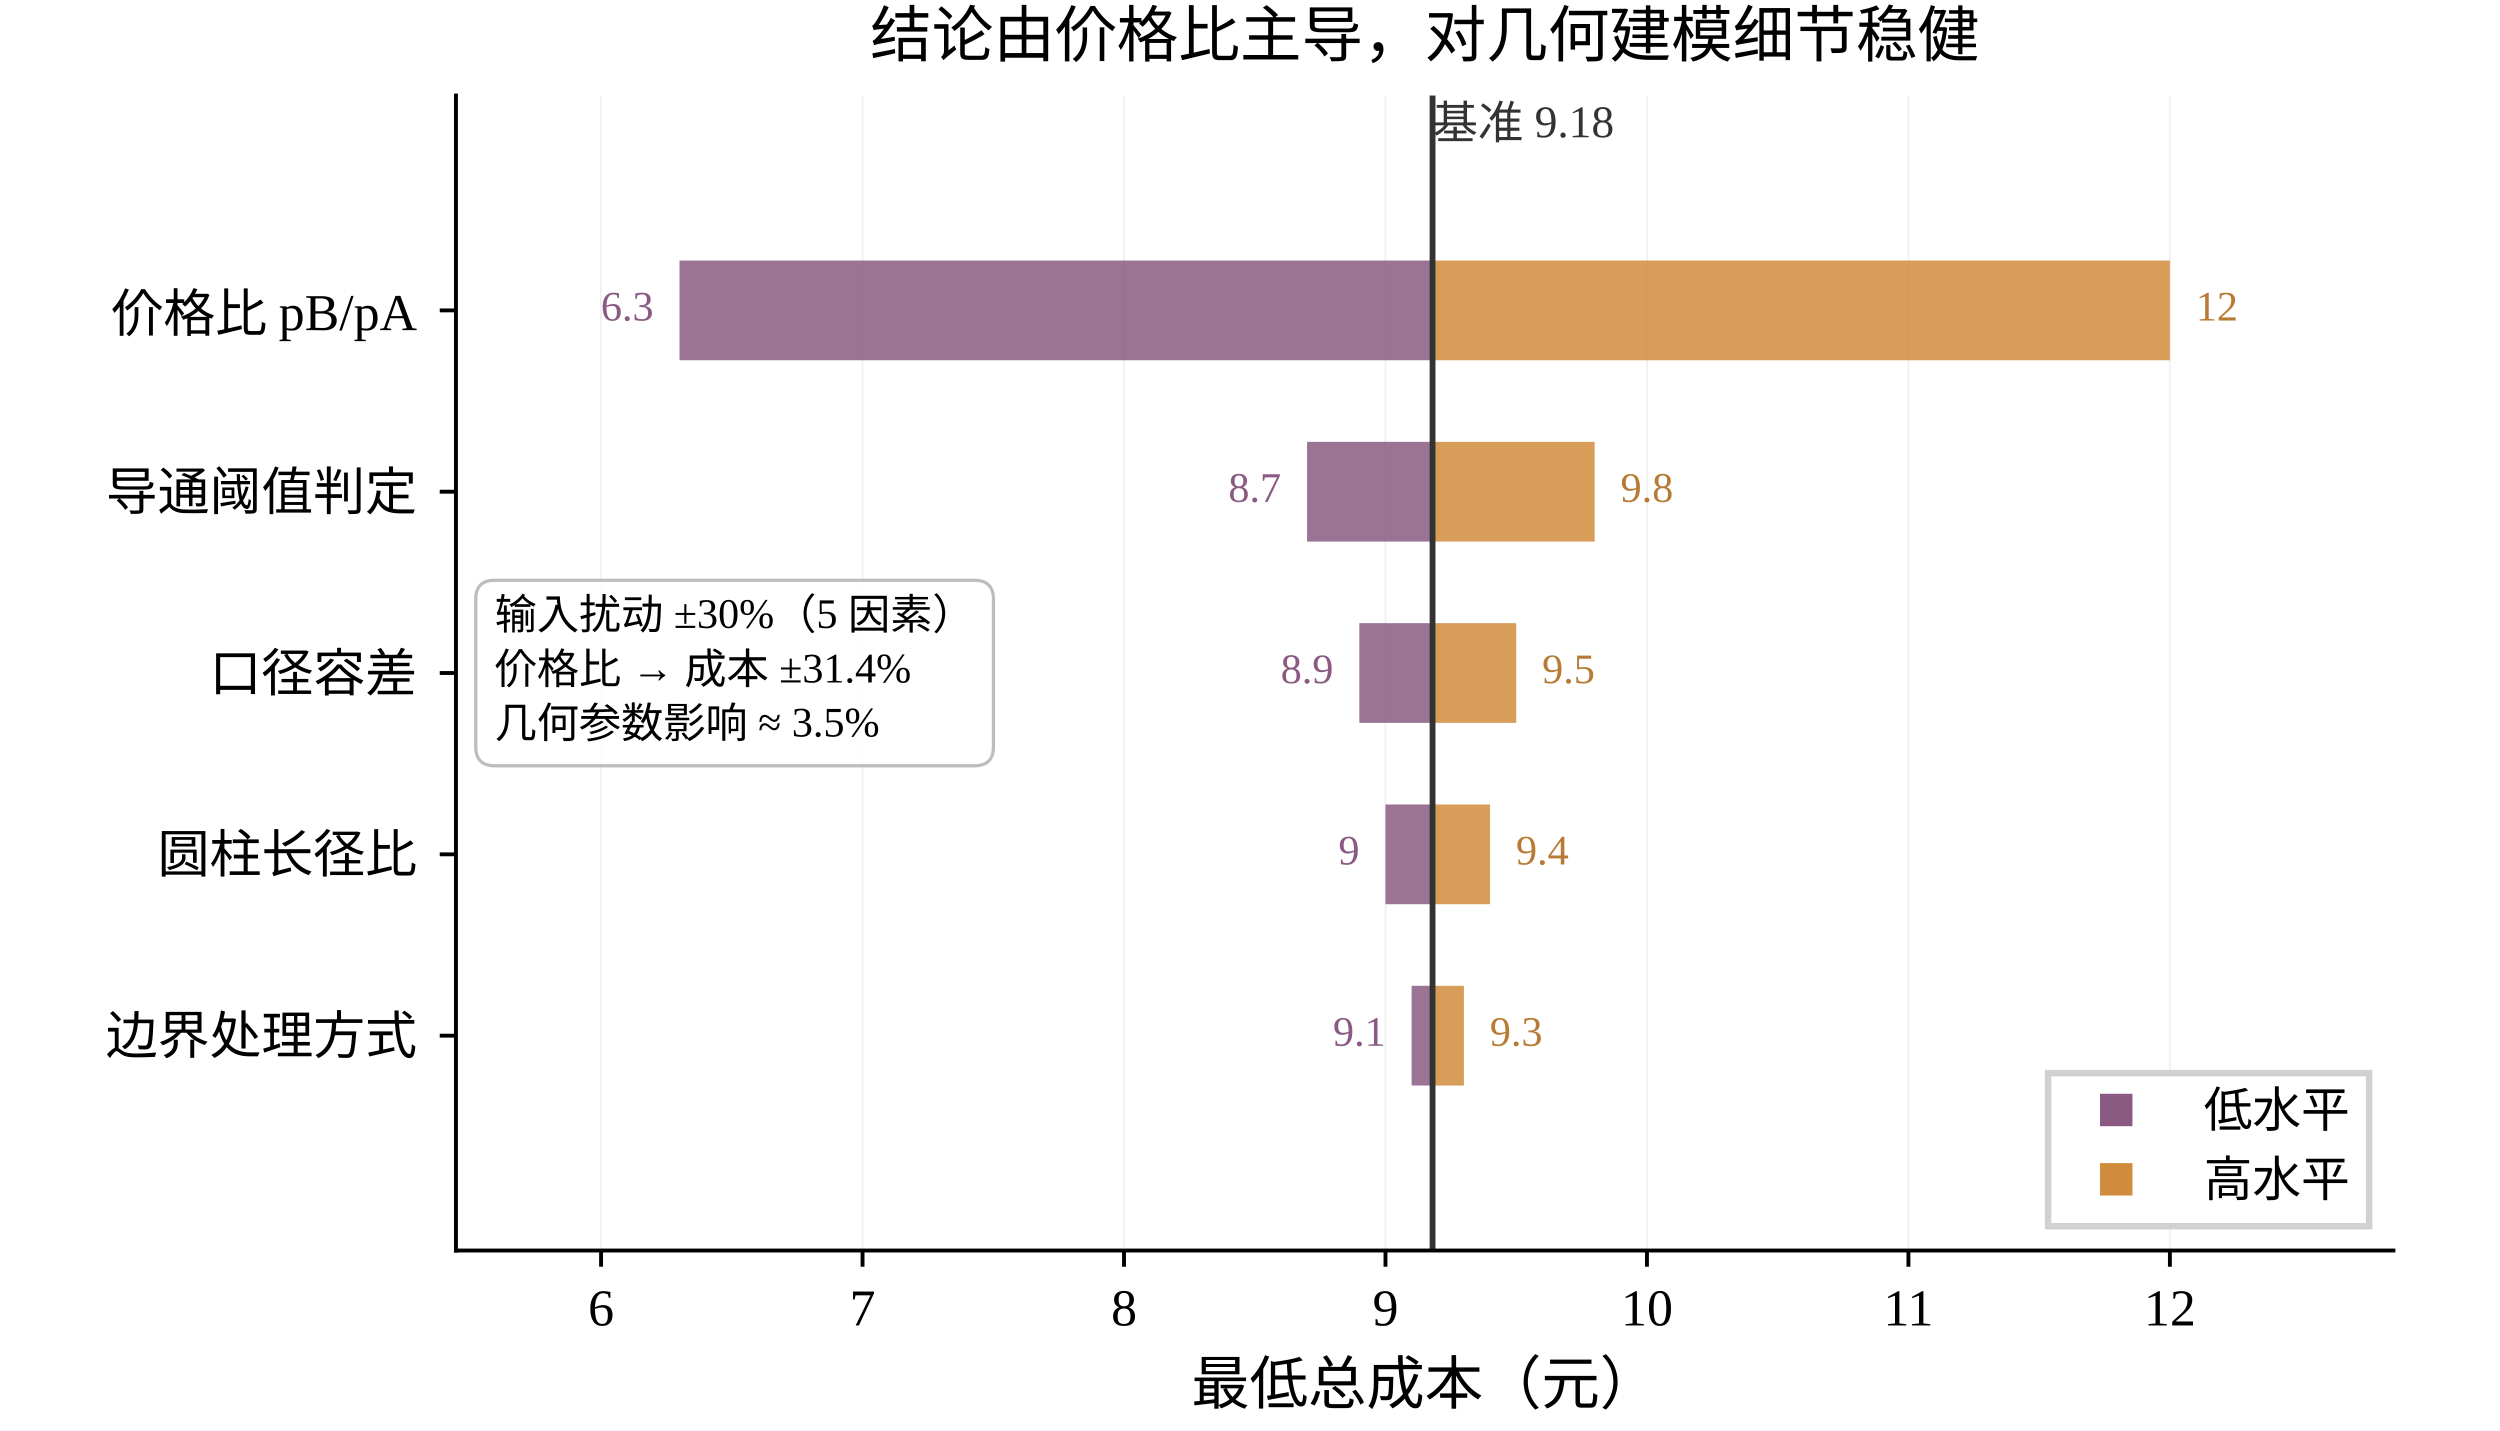
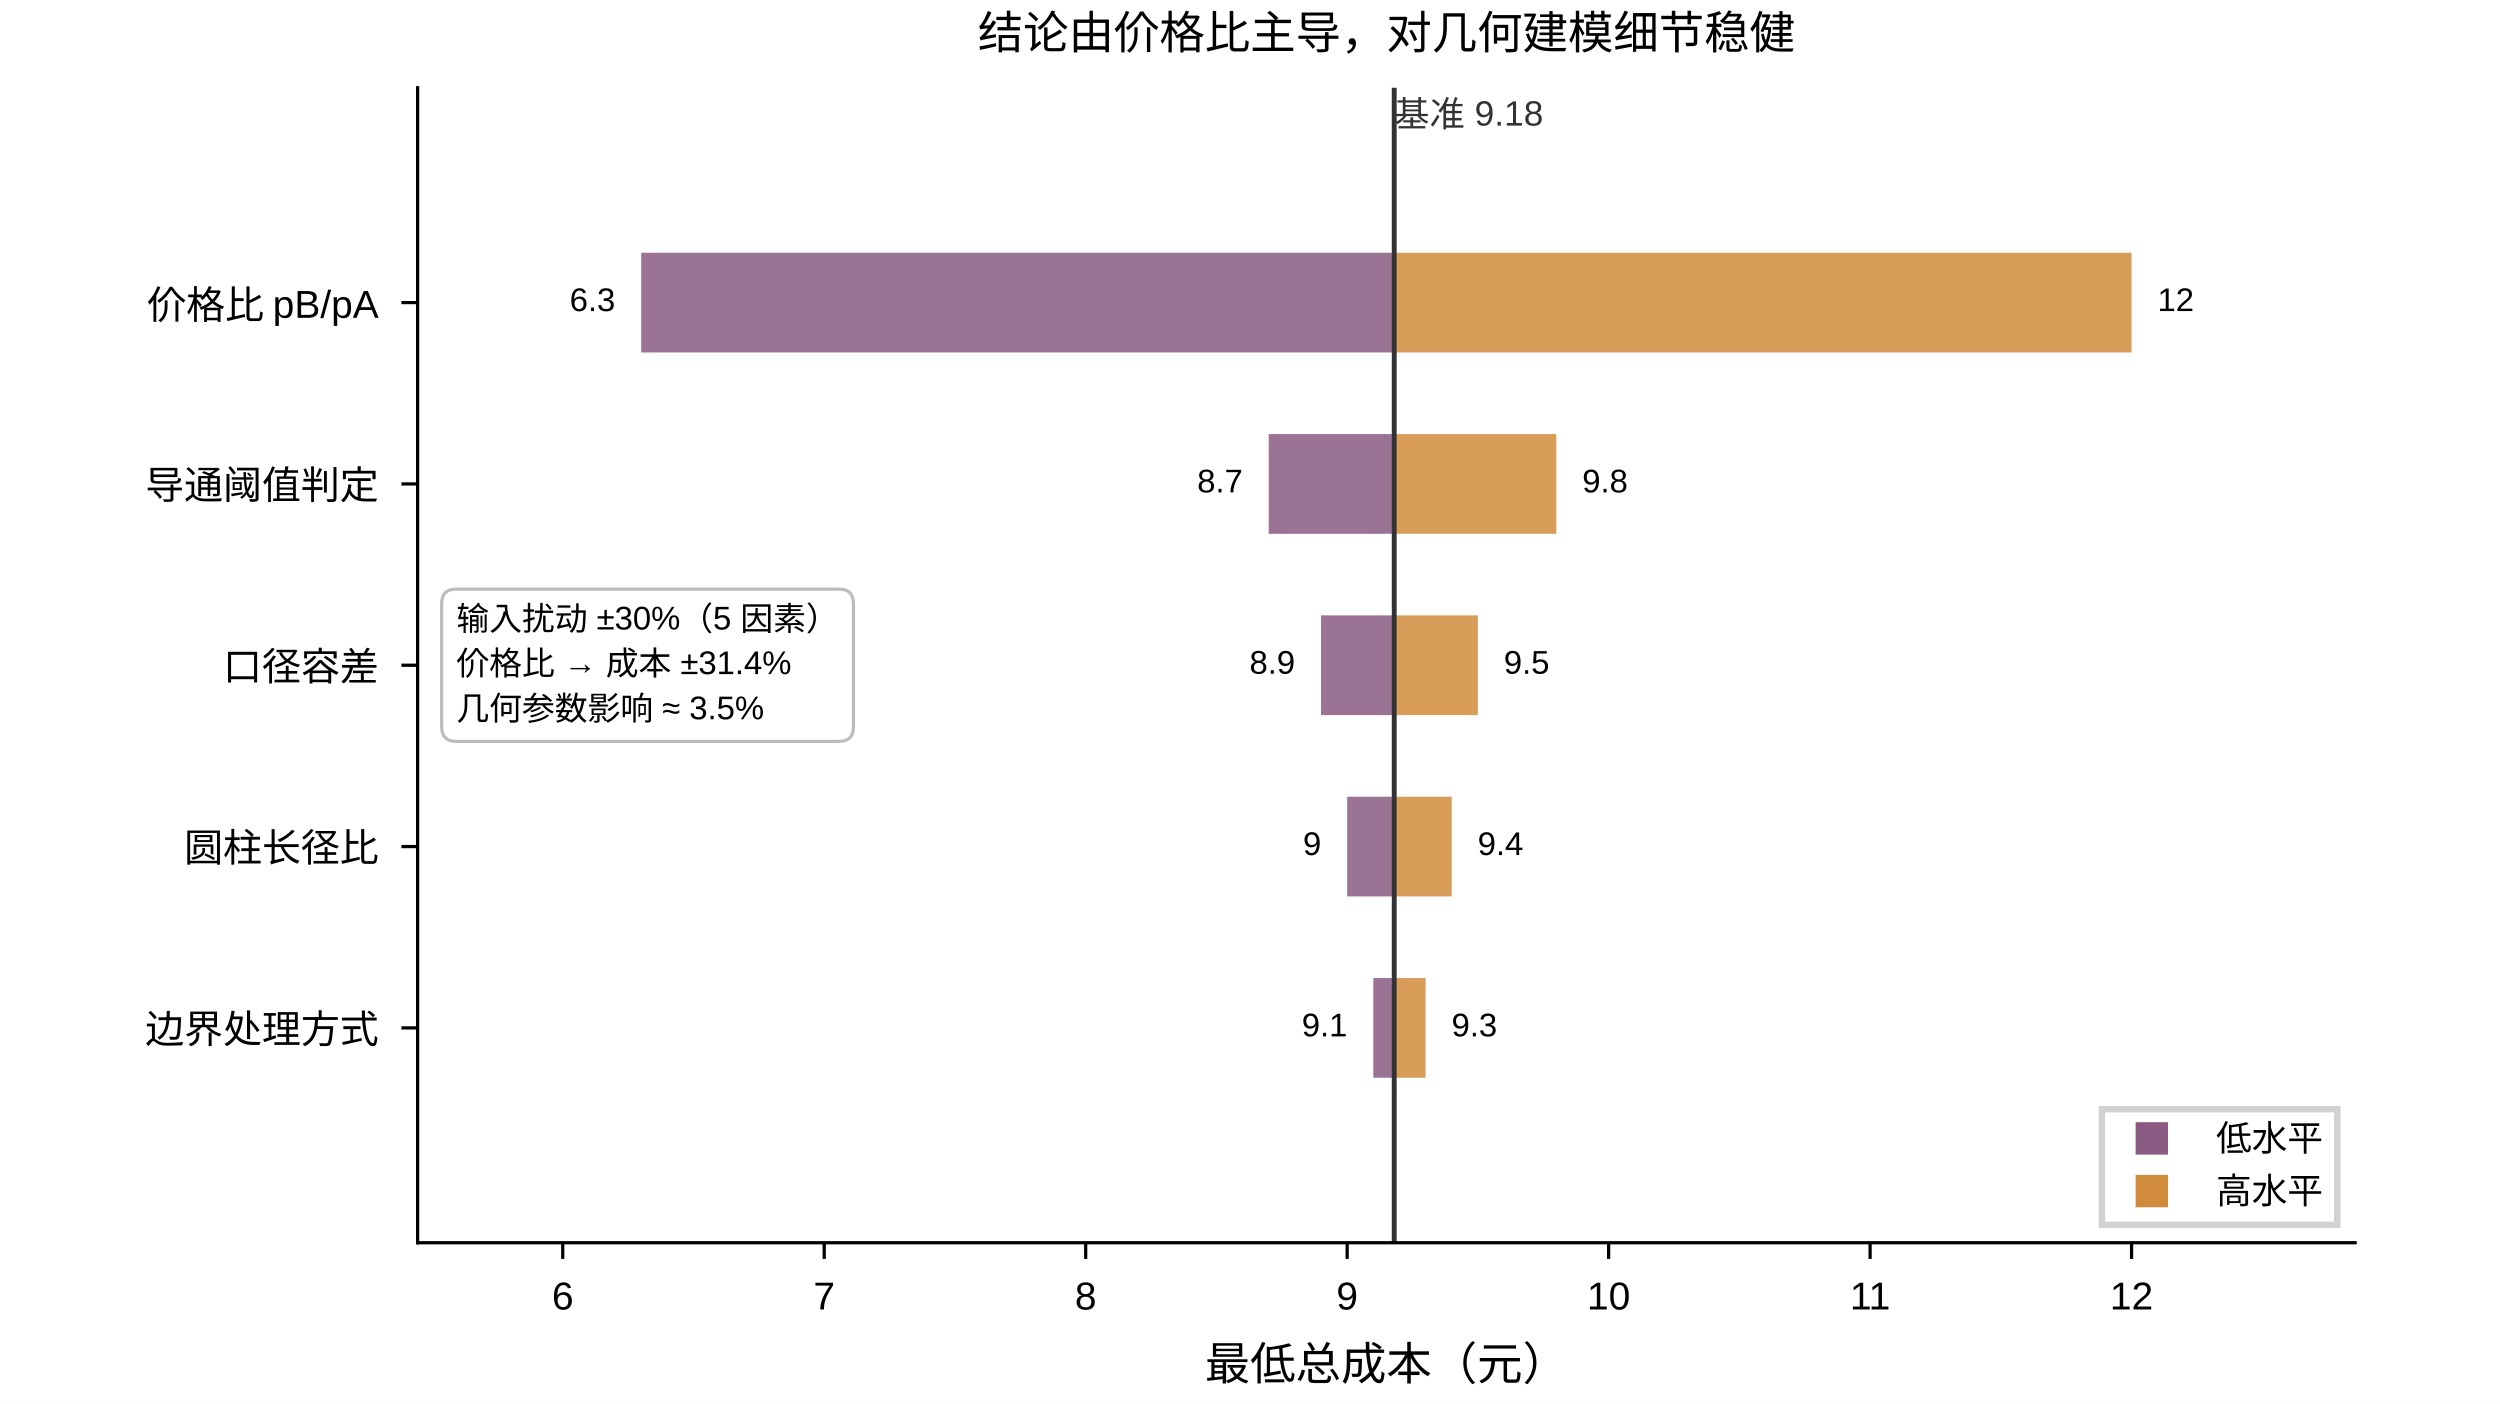
- <svg xmlns="http://www.w3.org/2000/svg" xmlns:xlink="http://www.w3.org/1999/xlink" width="385.512pt" height="220.619pt" viewBox="0 0 385.512 220.619" version="1.1">
+ <svg xmlns="http://www.w3.org/2000/svg" xmlns:xlink="http://www.w3.org/1999/xlink" width="385.512pt" height="216.494pt" viewBox="0 0 385.512 216.494" version="1.1">
  <defs>
    <style type="text/css">*{stroke-linejoin: round; stroke-linecap: butt}</style>
  </defs>
  <g id="figure_1">
    <g id="patch_1">
-       <path d="M 0 220.619  L 385.512 220.619  L 385.512 0  L 0 0  z " style="fill: #ffffff" />
+       <path d="M 0 216.494  L 385.512 216.494  L 385.512 0  L 0 0  z " style="fill: #ffffff" />
    </g>
    <g id="axes_1">
      <g id="patch_2">
-         <path d="M 70.31 192.836  L 369.082 192.836  L 369.082 14.73  L 70.31 14.73  z " style="fill: #ffffff" />
+         <path d="M 64.4 191.636  L 363.172 191.636  L 363.172 13.53  L 64.4 13.53  z " style="fill: #ffffff" />
      </g>
      <g id="matplotlib.axis_1">
        <g id="xtick_1">
          <g id="line2d_1">
-             <path d="M 92.688 192.836  L 92.688 14.73  " clip-path="url(#p49f2977859)" style="fill: none; stroke: #bfbfbf; stroke-opacity: 0.22; stroke-width: 0.3; stroke-linecap: square" />
-           </g>
+             <defs>
+               <path id="m177d69ecf0" d="M 0 0  L 0 2.5  " style="stroke: #000000; stroke-width: 0.5" />
+             </defs>
+             <g>
+               <use xlink:href="#m177d69ecf0" x="86.778" y="191.636" style="stroke: #000000; stroke-width: 0.5" />
+             </g>
+           </g>
+           <g id="text_1">
+             <text style="font-size: 6px; font-family: 'Arial', 'DejaVu Sans', 'Microsoft YaHei', 'SimHei'; text-anchor: middle" x="86.778" y="201.931" transform="rotate(-0 86.77771 201.9311)">6</text>
+           </g>
+         </g>
+         <g id="xtick_2">
          <g id="line2d_2">
-             <defs>
-               <path id="m361dcd49be" d="M 0 0  L 0 2.5  " style="stroke: #000000; stroke-width: 0.6" />
-             </defs>
-             <g>
-               <use xlink:href="#m361dcd49be" x="92.688" y="192.836" style="stroke: #000000; stroke-width: 0.6" />
-             </g>
-           </g>
-           <g id="text_1">
-             <text style="font-size: 8px; font-family: 'Times New Roman', 'STIXGeneral', 'DejaVu Serif', 'SimSun', 'STSong', 'STZhongsong', 'Microsoft YaHei', 'SimHei'; text-anchor: middle" x="92.688" y="204.391" transform="rotate(-0 92.68771 204.3915)">6</text>
-           </g>
-         </g>
-         <g id="xtick_2">
+             <g>
+               <use xlink:href="#m177d69ecf0" x="127.098" y="191.636" style="stroke: #000000; stroke-width: 0.5" />
+             </g>
+           </g>
+           <g id="text_2">
+             <text style="font-size: 6px; font-family: 'Arial', 'DejaVu Sans', 'Microsoft YaHei', 'SimHei'; text-anchor: middle" x="127.098" y="201.931" transform="rotate(-0 127.0978 201.9311)">7</text>
+           </g>
+         </g>
+         <g id="xtick_3">
          <g id="line2d_3">
-             <path d="M 133.008 192.836  L 133.008 14.73  " clip-path="url(#p49f2977859)" style="fill: none; stroke: #bfbfbf; stroke-opacity: 0.22; stroke-width: 0.3; stroke-linecap: square" />
-           </g>
+             <g>
+               <use xlink:href="#m177d69ecf0" x="167.418" y="191.636" style="stroke: #000000; stroke-width: 0.5" />
+             </g>
+           </g>
+           <g id="text_3">
+             <text style="font-size: 6px; font-family: 'Arial', 'DejaVu Sans', 'Microsoft YaHei', 'SimHei'; text-anchor: middle" x="167.418" y="201.931" transform="rotate(-0 167.4178 201.9311)">8</text>
+           </g>
+         </g>
+         <g id="xtick_4">
          <g id="line2d_4">
            <g>
-               <use xlink:href="#m361dcd49be" x="133.008" y="192.836" style="stroke: #000000; stroke-width: 0.6" />
-             </g>
-           </g>
-           <g id="text_2">
-             <text style="font-size: 8px; font-family: 'Times New Roman', 'STIXGeneral', 'DejaVu Serif', 'SimSun', 'STSong', 'STZhongsong', 'Microsoft YaHei', 'SimHei'; text-anchor: middle" x="133.008" y="204.391" transform="rotate(-0 133.0078 204.3915)">7</text>
-           </g>
-         </g>
-         <g id="xtick_3">
+               <use xlink:href="#m177d69ecf0" x="207.738" y="191.636" style="stroke: #000000; stroke-width: 0.5" />
+             </g>
+           </g>
+           <g id="text_4">
+             <text style="font-size: 6px; font-family: 'Arial', 'DejaVu Sans', 'Microsoft YaHei', 'SimHei'; text-anchor: middle" x="207.738" y="201.931" transform="rotate(-0 207.7379 201.9311)">9</text>
+           </g>
+         </g>
+         <g id="xtick_5">
          <g id="line2d_5">
-             <path d="M 173.328 192.836  L 173.328 14.73  " clip-path="url(#p49f2977859)" style="fill: none; stroke: #bfbfbf; stroke-opacity: 0.22; stroke-width: 0.3; stroke-linecap: square" />
-           </g>
+             <g>
+               <use xlink:href="#m177d69ecf0" x="248.058" y="191.636" style="stroke: #000000; stroke-width: 0.5" />
+             </g>
+           </g>
+           <g id="text_5">
+             <text style="font-size: 6px; font-family: 'Arial', 'DejaVu Sans', 'Microsoft YaHei', 'SimHei'; text-anchor: middle" x="248.058" y="201.931" transform="rotate(-0 248.058 201.9311)">10</text>
+           </g>
+         </g>
+         <g id="xtick_6">
          <g id="line2d_6">
            <g>
-               <use xlink:href="#m361dcd49be" x="173.328" y="192.836" style="stroke: #000000; stroke-width: 0.6" />
-             </g>
-           </g>
-           <g id="text_3">
-             <text style="font-size: 8px; font-family: 'Times New Roman', 'STIXGeneral', 'DejaVu Serif', 'SimSun', 'STSong', 'STZhongsong', 'Microsoft YaHei', 'SimHei'; text-anchor: middle" x="173.328" y="204.391" transform="rotate(-0 173.3278 204.3915)">8</text>
-           </g>
-         </g>
-         <g id="xtick_4">
+               <use xlink:href="#m177d69ecf0" x="288.378" y="191.636" style="stroke: #000000; stroke-width: 0.5" />
+             </g>
+           </g>
+           <g id="text_6">
+             <text style="font-size: 6px; font-family: 'Arial', 'DejaVu Sans', 'Microsoft YaHei', 'SimHei'; text-anchor: middle" x="288.378" y="201.931" transform="rotate(-0 288.378 201.9311)">11</text>
+           </g>
+         </g>
+         <g id="xtick_7">
          <g id="line2d_7">
-             <path d="M 213.648 192.836  L 213.648 14.73  " clip-path="url(#p49f2977859)" style="fill: none; stroke: #bfbfbf; stroke-opacity: 0.22; stroke-width: 0.3; stroke-linecap: square" />
-           </g>
-           <g id="line2d_8">
-             <g>
-               <use xlink:href="#m361dcd49be" x="213.648" y="192.836" style="stroke: #000000; stroke-width: 0.6" />
-             </g>
-           </g>
-           <g id="text_4">
-             <text style="font-size: 8px; font-family: 'Times New Roman', 'STIXGeneral', 'DejaVu Serif', 'SimSun', 'STSong', 'STZhongsong', 'Microsoft YaHei', 'SimHei'; text-anchor: middle" x="213.648" y="204.391" transform="rotate(-0 213.6479 204.3915)">9</text>
-           </g>
-         </g>
-         <g id="xtick_5">
-           <g id="line2d_9">
-             <path d="M 253.968 192.836  L 253.968 14.73  " clip-path="url(#p49f2977859)" style="fill: none; stroke: #bfbfbf; stroke-opacity: 0.22; stroke-width: 0.3; stroke-linecap: square" />
-           </g>
-           <g id="line2d_10">
-             <g>
-               <use xlink:href="#m361dcd49be" x="253.968" y="192.836" style="stroke: #000000; stroke-width: 0.6" />
-             </g>
-           </g>
-           <g id="text_5">
-             <text style="font-size: 8px; font-family: 'Times New Roman', 'STIXGeneral', 'DejaVu Serif', 'SimSun', 'STSong', 'STZhongsong', 'Microsoft YaHei', 'SimHei'; text-anchor: middle" x="253.968" y="204.391" transform="rotate(-0 253.968 204.3915)">10</text>
-           </g>
-         </g>
-         <g id="xtick_6">
-           <g id="line2d_11">
-             <path d="M 294.288 192.836  L 294.288 14.73  " clip-path="url(#p49f2977859)" style="fill: none; stroke: #bfbfbf; stroke-opacity: 0.22; stroke-width: 0.3; stroke-linecap: square" />
-           </g>
-           <g id="line2d_12">
-             <g>
-               <use xlink:href="#m361dcd49be" x="294.288" y="192.836" style="stroke: #000000; stroke-width: 0.6" />
-             </g>
-           </g>
-           <g id="text_6">
-             <text style="font-size: 8px; font-family: 'Times New Roman', 'STIXGeneral', 'DejaVu Serif', 'SimSun', 'STSong', 'STZhongsong', 'Microsoft YaHei', 'SimHei'; text-anchor: middle" x="294.288" y="204.391" transform="rotate(-0 294.288 204.3915)">11</text>
-           </g>
-         </g>
-         <g id="xtick_7">
-           <g id="line2d_13">
-             <path d="M 334.608 192.836  L 334.608 14.73  " clip-path="url(#p49f2977859)" style="fill: none; stroke: #bfbfbf; stroke-opacity: 0.22; stroke-width: 0.3; stroke-linecap: square" />
-           </g>
-           <g id="line2d_14">
-             <g>
-               <use xlink:href="#m361dcd49be" x="334.608" y="192.836" style="stroke: #000000; stroke-width: 0.6" />
+             <g>
+               <use xlink:href="#m177d69ecf0" x="328.698" y="191.636" style="stroke: #000000; stroke-width: 0.5" />
            </g>
          </g>
          <g id="text_7">
-             <text style="font-size: 8px; font-family: 'Times New Roman', 'STIXGeneral', 'DejaVu Serif', 'SimSun', 'STSong', 'STZhongsong', 'Microsoft YaHei', 'SimHei'; text-anchor: middle" x="334.608" y="204.391" transform="rotate(-0 334.6081 204.3915)">12</text>
+             <text style="font-size: 6px; font-family: 'Arial', 'DejaVu Sans', 'Microsoft YaHei', 'SimHei'; text-anchor: middle" x="328.698" y="201.931" transform="rotate(-0 328.6981 201.9311)">12</text>
          </g>
        </g>
        <g id="text_8">
-           <text style="font-size: 9px; font-family: 'Times New Roman', 'STIXGeneral', 'DejaVu Serif', 'SimSun', 'STSong', 'STZhongsong', 'Microsoft YaHei', 'SimHei'; text-anchor: middle" x="219.696" y="216.51" transform="rotate(-0 219.6959 216.5096)">最低总成本（元）</text>
+           <text style="font-size: 7px; font-family: 'Arial', 'DejaVu Sans', 'Microsoft YaHei', 'SimHei'; text-anchor: middle" x="213.786" y="212.79" transform="rotate(-0 213.7859 212.7904)">最低总成本（元）</text>
        </g>
      </g>
      <g id="matplotlib.axis_2">
        <g id="ytick_1">
-           <g id="line2d_15">
+           <g id="line2d_8">
            <defs>
-               <path id="m58e2077224" d="M 0 0  L -2.5 0  " style="stroke: #000000; stroke-width: 0.6" />
+               <path id="mf54494b55e" d="M 0 0  L -2.5 0  " style="stroke: #000000; stroke-width: 0.5" />
            </defs>
            <g>
-               <use xlink:href="#m58e2077224" x="70.31" y="159.704" style="stroke: #000000; stroke-width: 0.6" />
+               <use xlink:href="#mf54494b55e" x="64.4" y="158.504" style="stroke: #000000; stroke-width: 0.5" />
            </g>
          </g>
          <g id="text_9">
-             <text style="font-size: 8px; font-family: 'Times New Roman', 'STIXGeneral', 'DejaVu Serif', 'SimSun', 'STSong', 'STZhongsong', 'Microsoft YaHei', 'SimHei'; text-anchor: end" x="64.31" y="162.504" transform="rotate(-0 64.31008 162.5042)">边界处理方式</text>
+             <text style="font-size: 6px; font-family: 'Arial', 'DejaVu Sans', 'Microsoft YaHei', 'SimHei'; text-anchor: end" x="58.4" y="160.837" transform="rotate(-0 58.40008 160.8371)">边界处理方式</text>
          </g>
        </g>
        <g id="ytick_2">
-           <g id="line2d_16">
-             <g>
-               <use xlink:href="#m58e2077224" x="70.31" y="131.743" style="stroke: #000000; stroke-width: 0.6" />
+           <g id="line2d_9">
+             <g>
+               <use xlink:href="#mf54494b55e" x="64.4" y="130.543" style="stroke: #000000; stroke-width: 0.5" />
            </g>
          </g>
          <g id="text_10">
-             <text style="font-size: 8px; font-family: 'Times New Roman', 'STIXGeneral', 'DejaVu Serif', 'SimSun', 'STSong', 'STZhongsong', 'Microsoft YaHei', 'SimHei'; text-anchor: end" x="64.31" y="134.544" transform="rotate(-0 64.31008 134.5441)">圆柱长径比</text>
+             <text style="font-size: 6px; font-family: 'Arial', 'DejaVu Sans', 'Microsoft YaHei', 'SimHei'; text-anchor: end" x="58.4" y="132.865" transform="rotate(-0 58.40008 132.8651)">圆柱长径比</text>
          </g>
        </g>
        <g id="ytick_3">
-           <g id="line2d_17">
-             <g>
-               <use xlink:href="#m58e2077224" x="70.31" y="103.783" style="stroke: #000000; stroke-width: 0.6" />
+           <g id="line2d_10">
+             <g>
+               <use xlink:href="#mf54494b55e" x="64.4" y="102.583" style="stroke: #000000; stroke-width: 0.5" />
            </g>
          </g>
          <g id="text_11">
-             <text style="font-size: 8px; font-family: 'Times New Roman', 'STIXGeneral', 'DejaVu Serif', 'SimSun', 'STSong', 'STZhongsong', 'Microsoft YaHei', 'SimHei'; text-anchor: end" x="64.31" y="106.615" transform="rotate(-0 64.31008 106.6151)">口径容差</text>
+             <text style="font-size: 6px; font-family: 'Arial', 'DejaVu Sans', 'Microsoft YaHei', 'SimHei'; text-anchor: end" x="58.4" y="104.922" transform="rotate(-0 58.40008 104.9223)">口径容差</text>
          </g>
        </g>
        <g id="ytick_4">
-           <g id="line2d_18">
-             <g>
-               <use xlink:href="#m58e2077224" x="70.31" y="75.823" style="stroke: #000000; stroke-width: 0.6" />
+           <g id="line2d_11">
+             <g>
+               <use xlink:href="#mf54494b55e" x="64.4" y="74.623" style="stroke: #000000; stroke-width: 0.5" />
            </g>
          </g>
          <g id="text_12">
-             <text style="font-size: 8px; font-family: 'Times New Roman', 'STIXGeneral', 'DejaVu Serif', 'SimSun', 'STSong', 'STZhongsong', 'Microsoft YaHei', 'SimHei'; text-anchor: end" x="64.31" y="78.639" transform="rotate(-0 64.31008 78.63928)">导通阈值判定</text>
+             <text style="font-size: 6px; font-family: 'Arial', 'DejaVu Sans', 'Microsoft YaHei', 'SimHei'; text-anchor: end" x="58.4" y="76.942" transform="rotate(-0 58.40008 76.94194)">导通阈值判定</text>
          </g>
        </g>
        <g id="ytick_5">
-           <g id="line2d_19">
-             <g>
-               <use xlink:href="#m58e2077224" x="70.31" y="47.863" style="stroke: #000000; stroke-width: 0.6" />
+           <g id="line2d_12">
+             <g>
+               <use xlink:href="#mf54494b55e" x="64.4" y="46.663" style="stroke: #000000; stroke-width: 0.5" />
            </g>
          </g>
          <g id="text_13">
-             <text style="font-size: 8px; font-family: 'Times New Roman', 'STIXGeneral', 'DejaVu Serif', 'SimSun', 'STSong', 'STZhongsong', 'Microsoft YaHei', 'SimHei'; text-anchor: end" x="64.31" y="51.16" transform="rotate(-0 64.31008 51.15971)">价格比 pB/pA</text>
+             <text style="font-size: 6px; font-family: 'Arial', 'DejaVu Sans', 'Microsoft YaHei', 'SimHei'; text-anchor: end" x="58.4" y="49.166" transform="rotate(-0 58.40008 49.16643)">价格比 pB/pA</text>
          </g>
        </g>
      </g>
      <g id="patch_3">
-         <path d="M 220.906 167.393  L 217.68 167.393  L 217.68 152.015  L 220.906 152.015  z " clip-path="url(#p49f2977859)" style="fill: #8a5a83; opacity: 0.85" />
+         <path d="M 214.996 166.193  L 211.77 166.193  L 211.77 150.815  L 214.996 150.815  z " clip-path="url(#pb486919e9e)" style="fill: #8a5a83; opacity: 0.85" />
      </g>
      <g id="patch_4">
-         <path d="M 220.906 167.393  L 225.744 167.393  L 225.744 152.015  L 220.906 152.015  z " clip-path="url(#p49f2977859)" style="fill: #d08c3c; opacity: 0.85" />
+         <path d="M 214.996 166.193  L 219.834 166.193  L 219.834 150.815  L 214.996 150.815  z " clip-path="url(#pb486919e9e)" style="fill: #d08c3c; opacity: 0.85" />
      </g>
      <g id="patch_5">
-         <path d="M 220.906 139.432  L 213.648 139.432  L 213.648 124.054  L 220.906 124.054  z " clip-path="url(#p49f2977859)" style="fill: #8a5a83; opacity: 0.85" />
+         <path d="M 214.996 138.232  L 207.738 138.232  L 207.738 122.854  L 214.996 122.854  z " clip-path="url(#pb486919e9e)" style="fill: #8a5a83; opacity: 0.85" />
      </g>
      <g id="patch_6">
-         <path d="M 220.906 139.432  L 229.776 139.432  L 229.776 124.054  L 220.906 124.054  z " clip-path="url(#p49f2977859)" style="fill: #d08c3c; opacity: 0.85" />
+         <path d="M 214.996 138.232  L 223.866 138.232  L 223.866 122.854  L 214.996 122.854  z " clip-path="url(#pb486919e9e)" style="fill: #d08c3c; opacity: 0.85" />
      </g>
      <g id="patch_7">
-         <path d="M 220.906 111.472  L 209.616 111.472  L 209.616 96.094  L 220.906 96.094  z " clip-path="url(#p49f2977859)" style="fill: #8a5a83; opacity: 0.85" />
+         <path d="M 214.996 110.272  L 203.706 110.272  L 203.706 94.894  L 214.996 94.894  z " clip-path="url(#pb486919e9e)" style="fill: #8a5a83; opacity: 0.85" />
      </g>
      <g id="patch_8">
-         <path d="M 220.906 111.472  L 233.808 111.472  L 233.808 96.094  L 220.906 96.094  z " clip-path="url(#p49f2977859)" style="fill: #d08c3c; opacity: 0.85" />
+         <path d="M 214.996 110.272  L 227.898 110.272  L 227.898 94.894  L 214.996 94.894  z " clip-path="url(#pb486919e9e)" style="fill: #d08c3c; opacity: 0.85" />
      </g>
      <g id="patch_9">
-         <path d="M 220.906 83.512  L 201.552 83.512  L 201.552 68.134  L 220.906 68.134  z " clip-path="url(#p49f2977859)" style="fill: #8a5a83; opacity: 0.85" />
+         <path d="M 214.996 82.312  L 195.642 82.312  L 195.642 66.934  L 214.996 66.934  z " clip-path="url(#pb486919e9e)" style="fill: #8a5a83; opacity: 0.85" />
      </g>
      <g id="patch_10">
-         <path d="M 220.906 83.512  L 245.904 83.512  L 245.904 68.134  L 220.906 68.134  z " clip-path="url(#p49f2977859)" style="fill: #d08c3c; opacity: 0.85" />
+         <path d="M 214.996 82.312  L 239.994 82.312  L 239.994 66.934  L 214.996 66.934  z " clip-path="url(#pb486919e9e)" style="fill: #d08c3c; opacity: 0.85" />
      </g>
      <g id="patch_11">
-         <path d="M 220.906 55.552  L 104.784 55.552  L 104.784 40.174  L 220.906 40.174  z " clip-path="url(#p49f2977859)" style="fill: #8a5a83; opacity: 0.85" />
+         <path d="M 214.996 54.352  L 98.874 54.352  L 98.874 38.974  L 214.996 38.974  z " clip-path="url(#pb486919e9e)" style="fill: #8a5a83; opacity: 0.85" />
      </g>
      <g id="patch_12">
-         <path d="M 220.906 55.552  L 334.608 55.552  L 334.608 40.174  L 220.906 40.174  z " clip-path="url(#p49f2977859)" style="fill: #d08c3c; opacity: 0.85" />
-       </g>
-       <g id="line2d_20">
-         <path d="M 220.906 192.836  L 220.906 14.73  " clip-path="url(#p49f2977859)" style="fill: none; stroke: #333333; stroke-width: 0.9; stroke-linecap: square" />
-       </g>
-       <g id="line2d_21" />
-       <g id="line2d_22" />
+         <path d="M 214.996 54.352  L 328.698 54.352  L 328.698 38.974  L 214.996 38.974  z " clip-path="url(#pb486919e9e)" style="fill: #d08c3c; opacity: 0.85" />
+       </g>
+       <g id="line2d_13">
+         <path d="M 214.996 191.636  L 214.996 13.53  " clip-path="url(#pb486919e9e)" style="fill: none; stroke: #333333; stroke-width: 0.75; stroke-linecap: square" />
+       </g>
+       <g id="line2d_14" />
+       <g id="line2d_15" />
      <g id="patch_13">
-         <path d="M 70.31 192.836  L 70.31 14.73  " style="fill: none; stroke: #000000; stroke-width: 0.6; stroke-linejoin: miter; stroke-linecap: square" />
+         <path d="M 64.4 191.636  L 64.4 13.53  " style="fill: none; stroke: #000000; stroke-width: 0.5; stroke-linejoin: miter; stroke-linecap: square" />
      </g>
      <g id="patch_14">
-         <path d="M 70.31 192.836  L 369.082 192.836  " style="fill: none; stroke: #000000; stroke-width: 0.6; stroke-linejoin: miter; stroke-linecap: square" />
+         <path d="M 64.4 191.636  L 363.172 191.636  " style="fill: none; stroke: #000000; stroke-width: 0.5; stroke-linejoin: miter; stroke-linecap: square" />
      </g>
      <g id="text_14">
-         <text style="font-size: 6.5px; font-family: 'Times New Roman', 'STIXGeneral', 'DejaVu Serif', 'SimSun', 'STSong', 'STZhongsong', 'Microsoft YaHei', 'SimHei'; text-anchor: end; fill: #8a5a83" x="213.68" y="161.265" transform="rotate(-0 213.6799 161.2651)">9.1</text>
+         <text style="font-size: 5.056px; font-family: 'Arial', 'DejaVu Sans', 'Microsoft YaHei', 'SimHei'; text-anchor: end" x="207.77" y="159.811" transform="rotate(-0 207.7699 159.8106)">9.1</text>
      </g>
      <g id="text_15">
-         <text style="font-size: 6.5px; font-family: 'Times New Roman', 'STIXGeneral', 'DejaVu Serif', 'SimSun', 'STSong', 'STZhongsong', 'Microsoft YaHei', 'SimHei'; text-anchor: start; fill: #b77b35" x="229.744" y="161.265" transform="rotate(-0 229.7439 161.2651)">9.3</text>
+         <text style="font-size: 5.056px; font-family: 'Arial', 'DejaVu Sans', 'Microsoft YaHei', 'SimHei'; text-anchor: start" x="223.834" y="159.811" transform="rotate(-0 223.8339 159.8106)">9.3</text>
      </g>
      <g id="text_16">
-         <text style="font-size: 6.5px; font-family: 'Times New Roman', 'STIXGeneral', 'DejaVu Serif', 'SimSun', 'STSong', 'STZhongsong', 'Microsoft YaHei', 'SimHei'; text-anchor: end; fill: #8a5a83" x="209.648" y="133.305" transform="rotate(-0 209.6479 133.3049)">9</text>
+         <text style="font-size: 5.056px; font-family: 'Arial', 'DejaVu Sans', 'Microsoft YaHei', 'SimHei'; text-anchor: end" x="203.738" y="131.85" transform="rotate(-0 203.7379 131.8504)">9</text>
      </g>
      <g id="text_17">
-         <text style="font-size: 6.5px; font-family: 'Times New Roman', 'STIXGeneral', 'DejaVu Serif', 'SimSun', 'STSong', 'STZhongsong', 'Microsoft YaHei', 'SimHei'; text-anchor: start; fill: #b77b35" x="233.776" y="133.305" transform="rotate(-0 233.7759 133.3049)">9.4</text>
+         <text style="font-size: 5.056px; font-family: 'Arial', 'DejaVu Sans', 'Microsoft YaHei', 'SimHei'; text-anchor: start" x="227.866" y="131.85" transform="rotate(-0 227.8659 131.8504)">9.4</text>
      </g>
      <g id="text_18">
-         <text style="font-size: 6.5px; font-family: 'Times New Roman', 'STIXGeneral', 'DejaVu Serif', 'SimSun', 'STSong', 'STZhongsong', 'Microsoft YaHei', 'SimHei'; text-anchor: end; fill: #8a5a83" x="205.616" y="105.345" transform="rotate(-0 205.6159 105.3448)">8.9</text>
+         <text style="font-size: 5.056px; font-family: 'Arial', 'DejaVu Sans', 'Microsoft YaHei', 'SimHei'; text-anchor: end" x="199.706" y="103.89" transform="rotate(-0 199.7059 103.8902)">8.9</text>
      </g>
      <g id="text_19">
-         <text style="font-size: 6.5px; font-family: 'Times New Roman', 'STIXGeneral', 'DejaVu Serif', 'SimSun', 'STSong', 'STZhongsong', 'Microsoft YaHei', 'SimHei'; text-anchor: start; fill: #b77b35" x="237.808" y="105.345" transform="rotate(-0 237.8079 105.3448)">9.5</text>
+         <text style="font-size: 5.056px; font-family: 'Arial', 'DejaVu Sans', 'Microsoft YaHei', 'SimHei'; text-anchor: start" x="231.898" y="103.89" transform="rotate(-0 231.8979 103.8902)">9.5</text>
      </g>
      <g id="text_20">
-         <text style="font-size: 6.5px; font-family: 'Times New Roman', 'STIXGeneral', 'DejaVu Serif', 'SimSun', 'STSong', 'STZhongsong', 'Microsoft YaHei', 'SimHei'; text-anchor: end; fill: #8a5a83" x="197.552" y="77.385" transform="rotate(-0 197.5519 77.38456)">8.7</text>
+         <text style="font-size: 5.056px; font-family: 'Arial', 'DejaVu Sans', 'Microsoft YaHei', 'SimHei'; text-anchor: end" x="191.642" y="75.93" transform="rotate(-0 191.6419 75.92997)">8.7</text>
      </g>
      <g id="text_21">
-         <text style="font-size: 6.5px; font-family: 'Times New Roman', 'STIXGeneral', 'DejaVu Serif', 'SimSun', 'STSong', 'STZhongsong', 'Microsoft YaHei', 'SimHei'; text-anchor: start; fill: #b77b35" x="249.904" y="77.385" transform="rotate(-0 249.9039 77.38456)">9.8</text>
+         <text style="font-size: 5.056px; font-family: 'Arial', 'DejaVu Sans', 'Microsoft YaHei', 'SimHei'; text-anchor: start" x="243.994" y="75.93" transform="rotate(-0 243.9939 75.92997)">9.8</text>
      </g>
      <g id="text_22">
-         <text style="font-size: 6.5px; font-family: 'Times New Roman', 'STIXGeneral', 'DejaVu Serif', 'SimSun', 'STSong', 'STZhongsong', 'Microsoft YaHei', 'SimHei'; text-anchor: end; fill: #8a5a83" x="100.784" y="49.424" transform="rotate(-0 100.7837 49.42436)">6.3</text>
+         <text style="font-size: 5.056px; font-family: 'Arial', 'DejaVu Sans', 'Microsoft YaHei', 'SimHei'; text-anchor: end" x="94.874" y="47.97" transform="rotate(-0 94.87373 47.96977)">6.3</text>
      </g>
      <g id="text_23">
-         <text style="font-size: 6.5px; font-family: 'Times New Roman', 'STIXGeneral', 'DejaVu Serif', 'SimSun', 'STSong', 'STZhongsong', 'Microsoft YaHei', 'SimHei'; text-anchor: start; fill: #b77b35" x="338.608" y="49.424" transform="rotate(-0 338.6081 49.42436)">12</text>
+         <text style="font-size: 5.056px; font-family: 'Arial', 'DejaVu Sans', 'Microsoft YaHei', 'SimHei'; text-anchor: start" x="332.698" y="47.97" transform="rotate(-0 332.6981 47.96977)">12</text>
      </g>
      <g id="text_24">
-         <text style="font-size: 7px; font-family: 'Times New Roman', 'STIXGeneral', 'DejaVu Serif', 'SimSun', 'STSong', 'STZhongsong', 'Microsoft YaHei', 'SimHei'; text-anchor: start; fill: #333333" x="220.906" y="21.385" transform="rotate(-0 220.9055 21.38481)"> 基准 9.18</text>
+         <text style="font-size: 5.444px; font-family: 'Arial', 'DejaVu Sans', 'Microsoft YaHei', 'SimHei'; text-anchor: start; fill: #333333" x="214.996" y="19.514" transform="rotate(-0 214.9955 19.51435)"> 基准 9.18</text>
      </g>
      <g id="text_25">
-         <text style="font-size: 9.5px; font-family: 'Times New Roman', 'STIXGeneral', 'DejaVu Serif', 'SimSun', 'STSong', 'STZhongsong', 'Microsoft YaHei', 'SimHei'; text-anchor: middle" x="219.696" y="8.73" transform="rotate(-0 219.6959 8.73)">结论由价格比主导，对几何建模细节稳健</text>
+         <text style="font-size: 7px; font-family: 'Arial', 'DejaVu Sans', 'Microsoft YaHei', 'SimHei'; text-anchor: middle" x="213.786" y="7.53" transform="rotate(-0 213.7859 7.53)">结论由价格比主导，对几何建模细节稳健</text>
      </g>
      <g id="legend_1">
        <g id="patch_15">
-           <path d="M 315.832 189.086  L 365.332 189.086  L 365.332 165.479  L 315.832 165.479  z " style="fill: #ffffff; opacity: 0.9; stroke: #cccccc; stroke-linejoin: miter" />
-         </g>
-         <g id="line2d_23">
+           <path d="M 324.122 188.886  L 360.422 188.886  L 360.422 171.043  L 324.122 171.043  z " style="fill: #ffffff; opacity: 0.9; stroke: #cccccc; stroke-linejoin: miter" />
+         </g>
+         <g id="line2d_16">
          <defs>
-             <path id="m38e1a4fbc2" d="M -2 2  L 2 2  L 2 -2  L -2 -2  z " style="stroke: #8a5a83; stroke-linejoin: miter" />
+             <path id="ma8c9575c2d" d="M -2 2  L 2 2  L 2 -2  L -2 -2  z " style="stroke: #8a5a83; stroke-linejoin: miter" />
          </defs>
          <g>
-             <use xlink:href="#m38e1a4fbc2" x="326.332" y="171.164" style="fill: #8a5a83; stroke: #8a5a83; stroke-linejoin: miter" />
+             <use xlink:href="#ma8c9575c2d" x="331.822" y="175.547" style="fill: #8a5a83; stroke: #8a5a83; stroke-linejoin: miter" />
          </g>
        </g>
        <g id="text_26">
-           <text style="font-size: 7.5px; font-family: 'Times New Roman', 'STIXGeneral', 'DejaVu Serif', 'SimSun', 'STSong', 'STZhongsong', 'Microsoft YaHei', 'SimHei'; text-anchor: start" x="339.832" y="173.789" transform="rotate(-0 339.8317 173.7888)">低水平</text>
-         </g>
-         <g id="line2d_24">
+           <text style="font-size: 5.5px; font-family: 'Arial', 'DejaVu Sans', 'Microsoft YaHei', 'SimHei'; text-anchor: start" x="341.722" y="177.472" transform="rotate(-0 341.7217 177.4722)">低水平</text>
+         </g>
+         <g id="line2d_17">
          <defs>
-             <path id="m8b941d2778" d="M -2 2  L 2 2  L 2 -2  L -2 -2  z " style="stroke: #d08c3c; stroke-linejoin: miter" />
+             <path id="me353f3e407" d="M -2 2  L 2 2  L 2 -2  L -2 -2  z " style="stroke: #d08c3c; stroke-linejoin: miter" />
          </defs>
          <g>
-             <use xlink:href="#m8b941d2778" x="326.332" y="181.857" style="fill: #d08c3c; stroke: #d08c3c; stroke-linejoin: miter" />
+             <use xlink:href="#me353f3e407" x="331.822" y="183.668" style="fill: #d08c3c; stroke: #d08c3c; stroke-linejoin: miter" />
          </g>
        </g>
        <g id="text_27">
-           <text style="font-size: 7.5px; font-family: 'Times New Roman', 'STIXGeneral', 'DejaVu Serif', 'SimSun', 'STSong', 'STZhongsong', 'Microsoft YaHei', 'SimHei'; text-anchor: start" x="339.832" y="184.482" transform="rotate(-0 339.8317 184.4822)">高水平</text>
+           <text style="font-size: 5.5px; font-family: 'Arial', 'DejaVu Sans', 'Microsoft YaHei', 'SimHei'; text-anchor: start" x="341.722" y="185.593" transform="rotate(-0 341.7217 185.5933)">高水平</text>
        </g>
      </g>
      <g id="text_28">
        <g id="patch_16">
-           <path d="M 76.286 118.086  L 150.268 118.086  Q 153.193 118.086 153.193 115.161  L 153.193 92.405  Q 153.193 89.48 150.268 89.48  L 76.286 89.48  Q 73.361 89.48 73.361 92.405  L 73.361 115.161  Q 73.361 118.086 76.286 118.086  z " style="fill: #ffffff; opacity: 0.85; stroke: #b2b2b2; stroke-width: 0.5; stroke-linejoin: miter" />
-         </g>
-         <text style="font-size: 6.5px; font-family: 'Times New Roman', 'STIXGeneral', 'DejaVu Serif', 'SimSun', 'STSong', 'STZhongsong', 'Microsoft YaHei', 'SimHei'" transform="translate(76.28551 97.03237)">输入扰动 ±30%（5 因素）</text>
-         <text style="font-size: 6.5px; font-family: 'Times New Roman', 'STIXGeneral', 'DejaVu Serif', 'SimSun', 'STSong', 'STZhongsong', 'Microsoft YaHei', 'SimHei'" transform="translate(76.28551 105.4397)">价格比 → 成本 ±31.4%</text>
-         <text style="font-size: 6.5px; font-family: 'Times New Roman', 'STIXGeneral', 'DejaVu Serif', 'SimSun', 'STSong', 'STZhongsong', 'Microsoft YaHei', 'SimHei'" transform="translate(76.28551 113.7709)">几何参数影响 ≈ 3.5%</text>
+           <path d="M 70.376 114.327  L 129.334 114.327  Q 131.609 114.327 131.609 112.052  L 131.609 93.115  Q 131.609 90.84 129.334 90.84  L 70.376 90.84  Q 68.101 90.84 68.101 93.115  L 68.101 112.052  Q 68.101 114.327 70.376 114.327  z " style="fill: #ffffff; opacity: 0.85; stroke: #b2b2b2; stroke-width: 0.5; stroke-linejoin: miter" />
+         </g>
+         <text style="font-size: 5.056px; font-family: 'Arial', 'DejaVu Sans', 'Microsoft YaHei', 'SimHei'" transform="translate(70.37551 97.20262)">输入扰动 ±30%（5 因素）</text>
+         <text style="font-size: 5.056px; font-family: 'Arial', 'DejaVu Sans', 'Microsoft YaHei', 'SimHei'" transform="translate(70.37551 104.0845)">价格比 → 成本 ±31.4%</text>
+         <text style="font-size: 5.056px; font-family: 'Arial', 'DejaVu Sans', 'Microsoft YaHei', 'SimHei'" transform="translate(70.37551 111.0469)">几何参数影响 ≈ 3.5%</text>
      </g>
    </g>
  </g>
  <defs>
-     <clipPath id="p49f2977859">
-       <rect x="70.31" y="14.73" width="298.772" height="178.106" />
+     <clipPath id="pb486919e9e">
+       <rect x="64.4" y="13.53" width="298.772" height="178.106" />
    </clipPath>
  </defs>
</svg>
